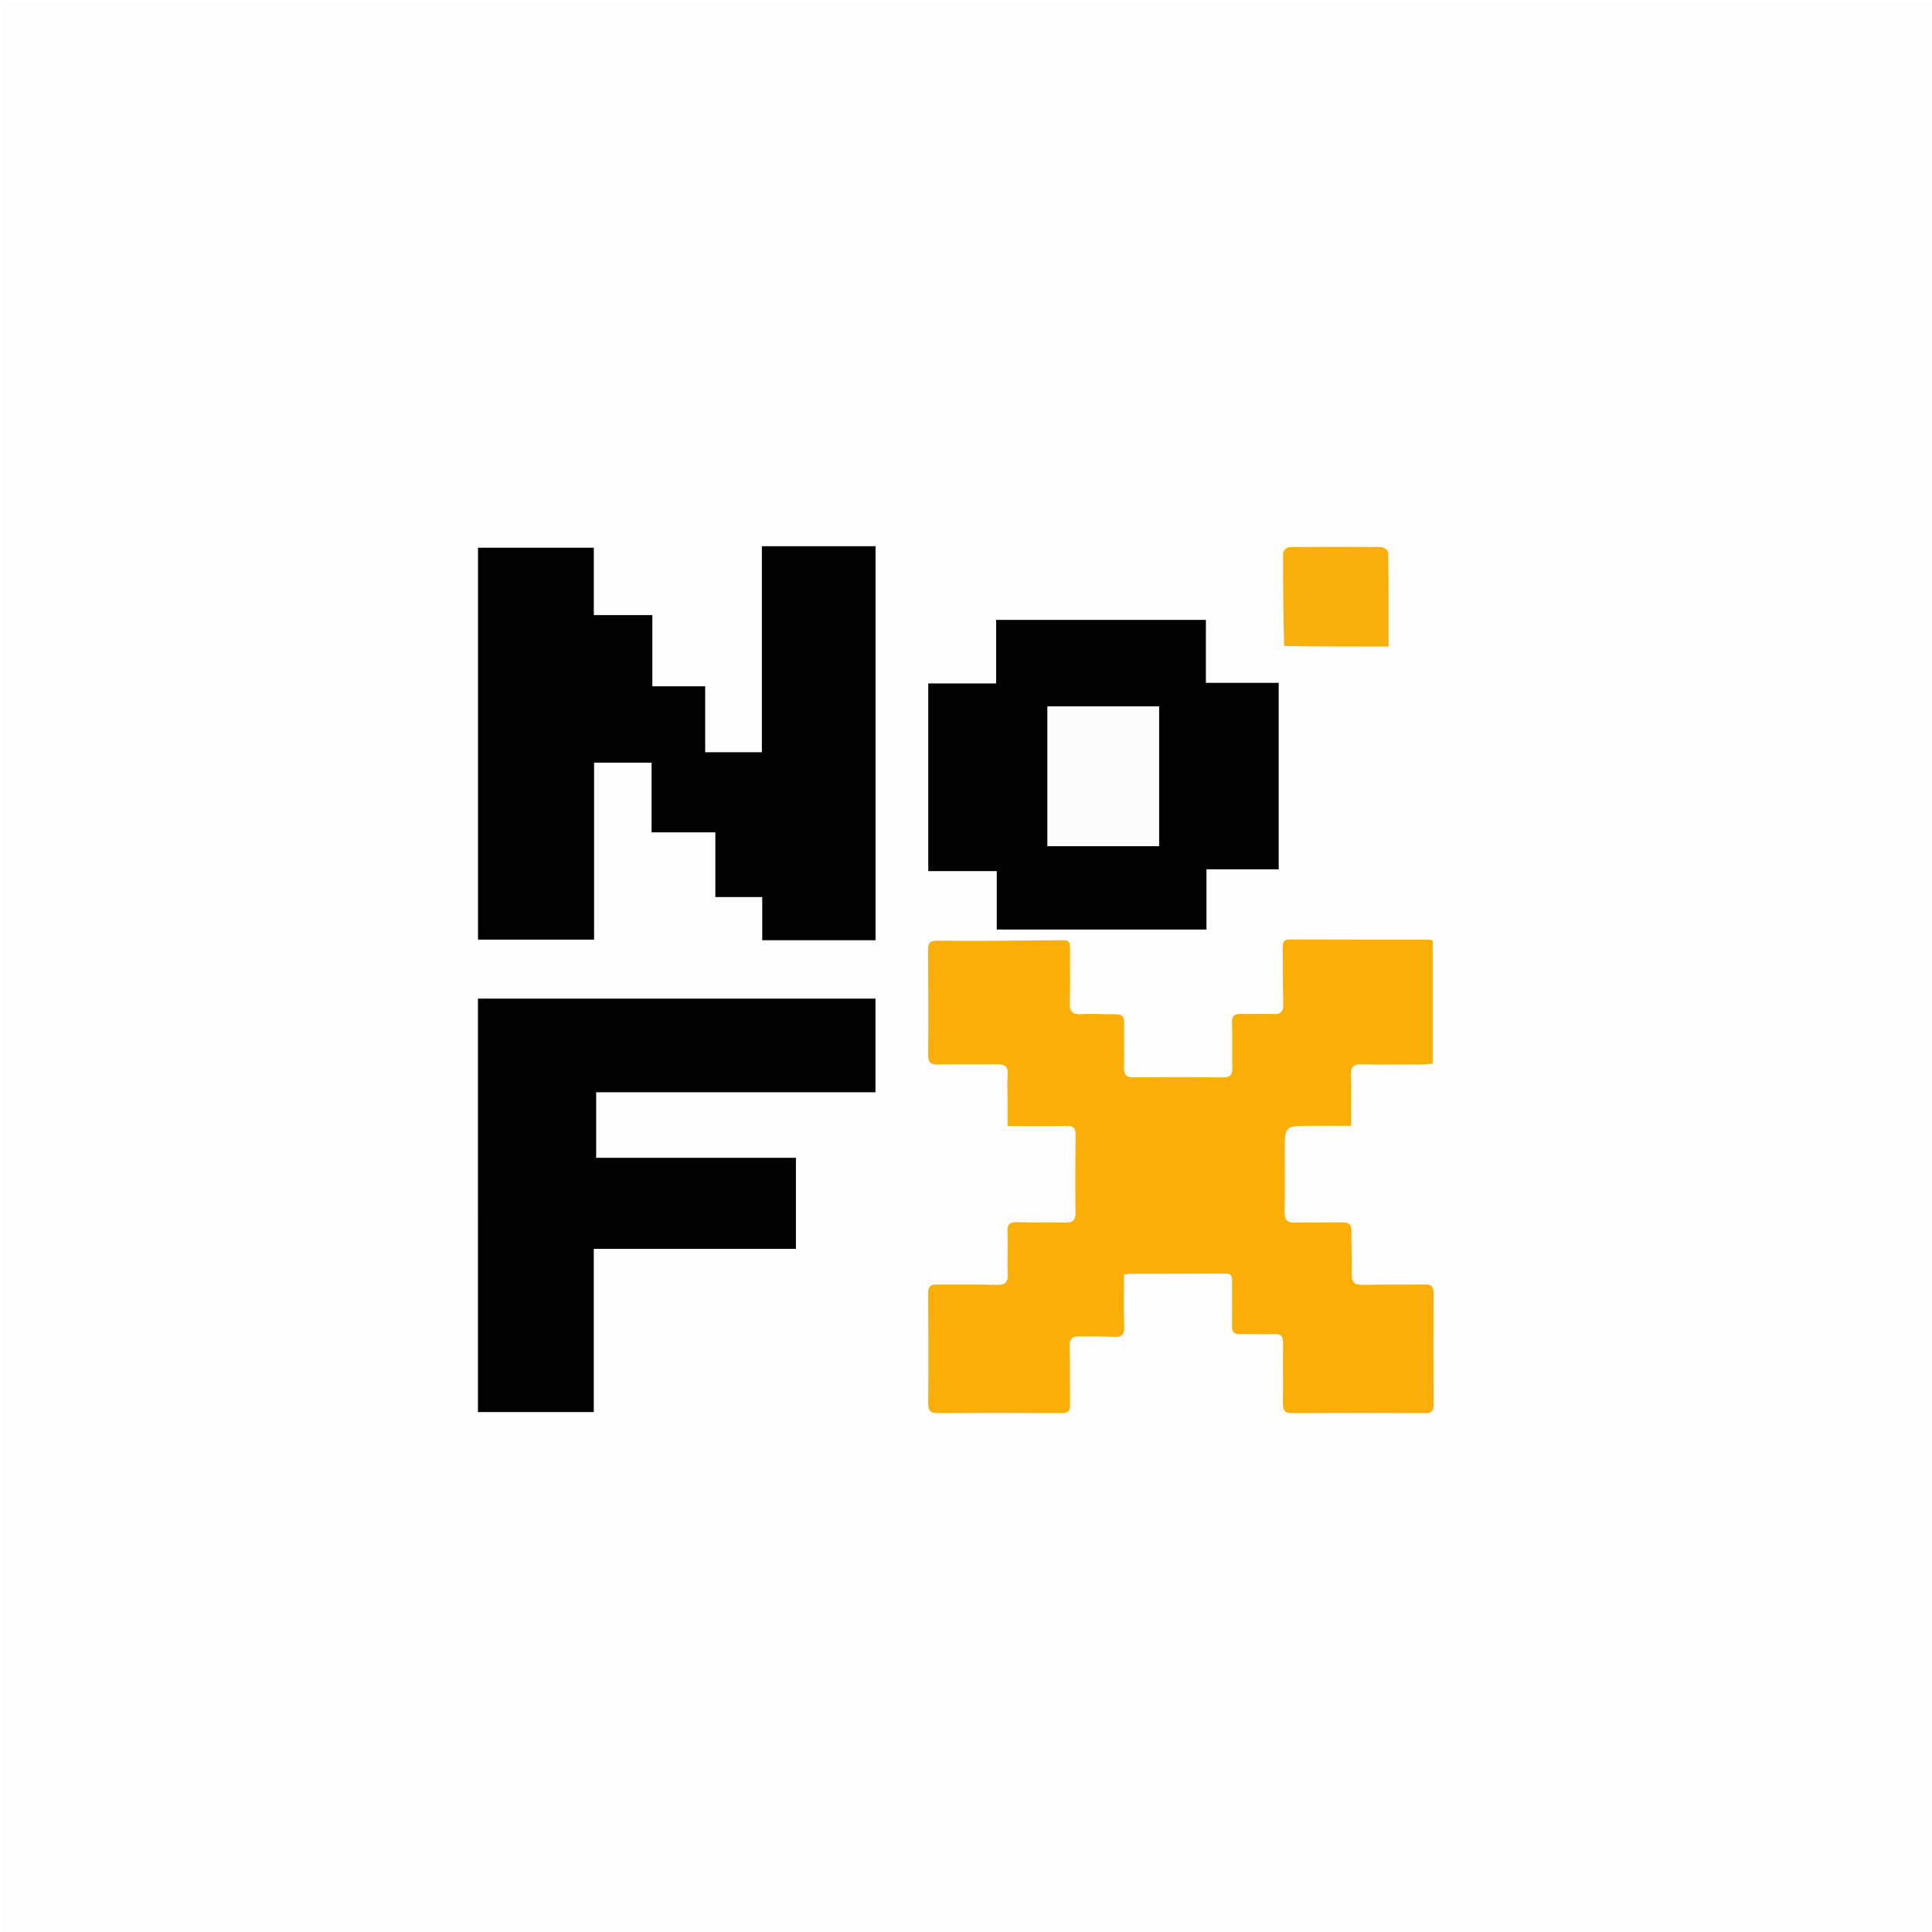
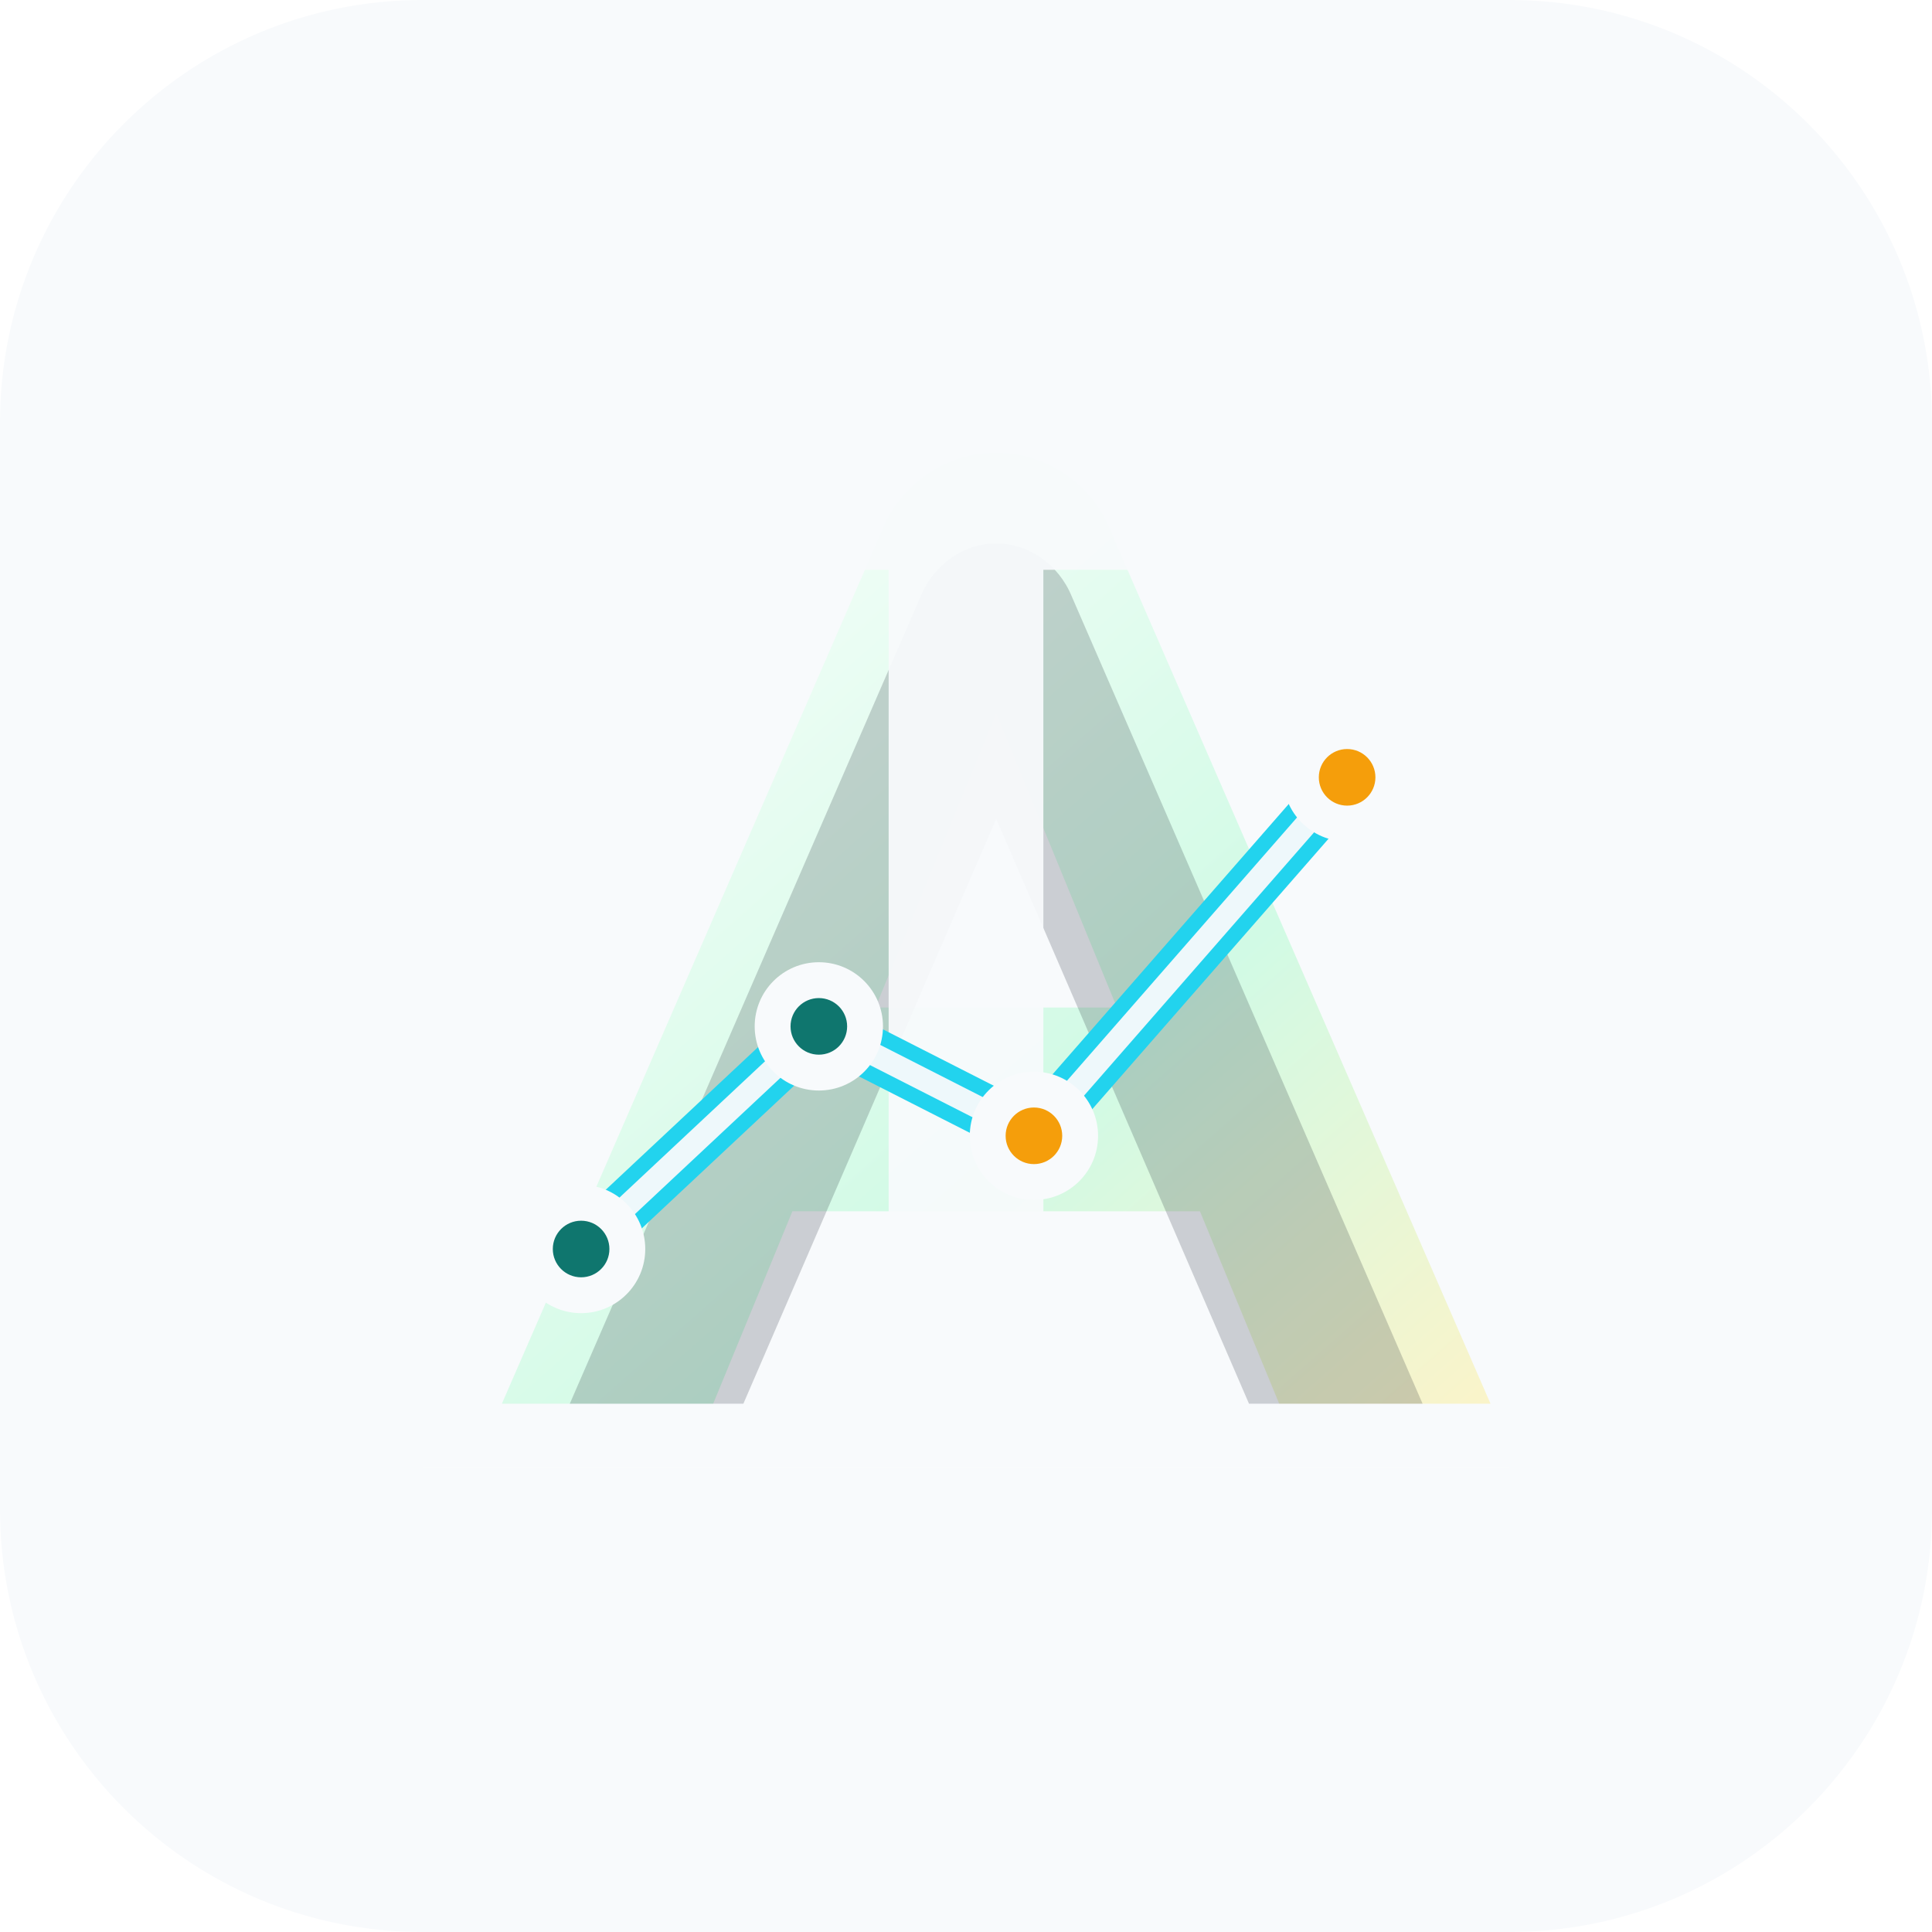
- <svg xmlns="http://www.w3.org/2000/svg" version="1.1" id="Layer_1" x="0px" y="0px" width="100%" viewBox="0 0 1024 1024" enable-background="new 0 0 1024 1024" xml:space="preserve">
-   <path fill="#FDFDFD" opacity="1" stroke="none" d=" M500,1025  C333.333,1025 167.167,1025 1,1025  C1,683.667 1,342.333 1,1  C342.333,1 683.667,1 1025,1  C1025,342.333 1025,683.667 1025,1025  C850.167,1025 675.333,1025 500,1025 M534.031,584.484  C534.031,588.399 534.031,592.313 534.031,596.807  C545.056,596.807 555.192,596.896 565.325,596.758  C568.676,596.712 570.109,597.732 570.068,601.303  C569.908,615.131 569.858,628.963 570.028,642.79  C570.077,646.797 568.524,648.072 564.742,647.996  C556.248,647.825 547.745,648.037 539.254,647.796  C535.515,647.69 533.818,648.561 533.996,652.742  C534.309,660.06 533.818,667.412 534.157,674.727  C534.375,679.419 533.066,681.196 528.086,681.018  C517.602,680.645 507.095,680.961 496.6,680.811  C493.243,680.763 491.914,681.787 491.942,685.357  C492.094,704.85 492.122,724.346 491.971,743.838  C491.941,747.773 493.229,749.005 497.124,748.978  C518.95,748.831 540.778,748.822 562.603,748.98  C566.173,749.006 567.216,747.892 567.154,744.444  C566.967,734.117 567.223,723.781 566.953,713.458  C566.847,709.385 568.577,708.203 572.203,708.286  C578.189,708.425 584.192,708.207 590.161,708.579  C594.476,708.848 596.032,707.579 595.856,703.035  C595.503,693.939 595.751,684.82 595.751,675.649  C596.925,675.399 597.552,675.149 598.18,675.148  C615.34,675.106 632.5,675.126 649.659,675.035  C652.399,675.02 653.029,676.301 653.01,678.716  C652.947,686.713 653.113,694.712 652.974,702.706  C652.918,705.903 653.994,707.189 657.276,707.108  C663.27,706.959 669.279,707.316 675.266,707.076  C679.086,706.923 680.127,708.399 680.069,712.026  C679.898,722.685 680.141,733.352 679.989,744.012  C679.938,747.618 681.042,748.998 684.822,748.977  C708.314,748.844 731.808,748.852 755.3,748.975  C758.821,748.994 759.869,747.807 759.845,744.358  C759.709,724.699 759.71,705.038 759.818,685.378  C759.838,681.911 758.673,680.734 755.189,680.794  C744.195,680.983 733.194,680.763 722.201,680.971  C718.238,681.045 716.404,679.967 716.488,675.664  C716.637,668.013 716.186,660.35 716.299,652.697  C716.354,648.952 714.941,647.784 711.309,647.876  C703.15,648.081 694.975,647.74 686.821,648.033  C682.198,648.199 680.732,646.552 680.855,641.974  C681.137,631.485 680.944,620.982 680.937,610.485  C680.928,596.707 680.926,596.708 694.772,596.713  C701.716,596.715 708.661,596.713 716.157,596.713  C716.157,587.048 716.274,578.087 716.1,569.131  C716.029,565.448 717.397,564.077 721.057,564.125  C731.718,564.265 742.382,564.205 753.045,564.17  C755.14,564.163 757.235,563.92 759.374,563.783  C759.374,541.683 759.374,520.114 759.374,498.513  C758.315,498.284 757.679,498.027 757.043,498.027  C732.552,497.999 708.061,498.038 683.571,497.94  C680.143,497.926 679.875,499.756 679.904,502.387  C680.015,512.215 679.875,522.049 680.153,531.871  C680.266,535.861 679.224,537.681 674.915,537.479  C669.263,537.215 663.581,537.623 657.926,537.407  C654.312,537.269 652.859,538.323 652.992,542.183  C653.266,550.17 652.971,558.176 653.164,566.168  C653.254,569.873 651.857,571.07 648.2,571.033  C632.374,570.875 616.545,570.857 600.718,571.001  C597.01,571.034 595.703,569.736 595.772,566.092  C595.924,558.099 595.724,550.1 595.818,542.105  C595.854,539.036 594.872,537.528 591.555,537.578  C585.402,537.671 579.222,537.141 573.098,537.542  C567.97,537.877 566.858,535.717 566.995,531.152  C567.26,522.329 567.088,513.494 567.107,504.664  C567.121,498.212 567.129,498.312 560.831,498.363  C539.516,498.533 518.198,498.815 496.886,498.591  C492.527,498.545 491.87,499.961 491.896,503.604  C492.027,522.097 492.122,540.593 491.953,559.085  C491.917,563.073 493.143,564.286 497.053,564.207  C507.545,563.996 518.045,564.22 528.541,564.103  C532.402,564.06 534.412,565.122 534.089,569.499  C533.747,574.138 534.024,578.824 534.031,584.484 M253.354,389.499  C253.354,425.601 253.354,461.702 253.354,498.02  C273.984,498.02 294.235,498.02 314.879,498.02  C314.879,466.733 314.879,435.525 314.879,404.232  C325.188,404.232 335.102,404.232 345.354,404.232  C345.354,416.582 345.354,428.655 345.354,441.172  C356.753,441.172 367.816,441.172 379.145,441.172  C379.145,452.734 379.145,463.845 379.145,475.464  C387.485,475.464 395.556,475.464 404.002,475.464  C404.002,483.396 404.002,490.823 404.002,498.354  C424.266,498.354 444.136,498.354 464.05,498.354  C464.05,428.579 464.05,359.159 464.05,289.508  C443.935,289.508 424.058,289.508 403.806,289.508  C403.806,326.037 403.806,362.284 403.806,398.714  C393.694,398.714 383.958,398.714 373.755,398.714  C373.755,387.079 373.755,375.68 373.755,363.764  C364.226,363.764 355.158,363.764 345.755,363.764  C345.755,350.976 345.755,338.719 345.755,326.013  C335.335,326.013 325.265,326.013 314.728,326.013  C314.728,313.818 314.728,302.078 314.728,290.294  C294.024,290.294 273.801,290.294 253.354,290.294  C253.354,323.258 253.354,355.879 253.354,389.499 M253.325,540.524  C253.325,609.787 253.325,679.05 253.325,748.417  C273.914,748.417 293.998,748.417 314.709,748.417  C314.709,719.518 314.709,690.833 314.709,661.902  C350.772,661.902 386.209,661.902 421.854,661.902  C421.854,645.745 421.854,629.844 421.854,613.659  C386.514,613.659 351.406,613.659 315.982,613.659  C315.982,602.017 315.982,590.66 315.982,578.921  C365.641,578.921 414.884,578.921 464.021,578.921  C464.021,562.126 464.021,545.718 464.021,529.276  C393.616,529.276 323.565,529.276 253.32,529.276  C253.32,532.919 253.32,536.226 253.325,540.524 M492.003,396.5  C492.003,418.076 492.003,439.652 492.003,461.704  C504.389,461.704 516.107,461.704 528.314,461.704  C528.314,472.417 528.314,482.655 528.314,492.67  C565.544,492.67 602.271,492.67 639.461,492.67  C639.461,481.874 639.461,471.465 639.461,460.745  C652.523,460.745 665.122,460.745 677.735,460.745  C677.735,427.692 677.735,394.974 677.735,361.929  C664.783,361.929 652.186,361.929 639.151,361.929  C639.151,350.688 639.151,339.765 639.151,328.555  C601.987,328.555 565.268,328.555 527.974,328.555  C527.974,339.861 527.974,350.905 527.974,362.242  C515.652,362.242 503.906,362.242 492.003,362.242  C492.003,373.545 492.003,384.522 492.003,396.5 M680.953,342.68  C699.196,342.68 717.439,342.68 735.967,342.68  C735.967,325.692 736.031,309.223 735.807,292.758  C735.793,291.775 733.477,289.998 732.216,289.984  C715.888,289.797 699.556,289.801 683.228,290.004  C682.113,290.018 680.07,291.996 680.065,293.068  C679.987,309.384 680.177,325.701 680.953,342.68 z" />
-   <path fill="#F9AF07" opacity="1" stroke="none" d=" M534.031,583.986  C534.024,578.824 533.747,574.138 534.089,569.499  C534.412,565.122 532.402,564.06 528.541,564.103  C518.045,564.22 507.545,563.996 497.053,564.207  C493.143,564.286 491.917,563.073 491.953,559.085  C492.122,540.593 492.027,522.097 491.896,503.604  C491.87,499.961 492.527,498.545 496.886,498.591  C518.198,498.815 539.516,498.533 560.831,498.363  C567.129,498.312 567.121,498.212 567.107,504.664  C567.088,513.494 567.26,522.329 566.995,531.152  C566.858,535.717 567.97,537.877 573.098,537.542  C579.222,537.141 585.402,537.671 591.555,537.578  C594.872,537.528 595.854,539.036 595.818,542.105  C595.724,550.1 595.924,558.099 595.772,566.092  C595.703,569.736 597.01,571.034 600.718,571.001  C616.545,570.857 632.374,570.875 648.2,571.033  C651.857,571.07 653.254,569.873 653.164,566.168  C652.971,558.176 653.266,550.17 652.992,542.183  C652.859,538.323 654.312,537.269 657.926,537.407  C663.581,537.623 669.263,537.215 674.915,537.479  C679.224,537.681 680.266,535.861 680.153,531.871  C679.875,522.049 680.015,512.215 679.904,502.387  C679.875,499.756 680.143,497.926 683.571,497.94  C708.061,498.038 732.552,497.999 757.043,498.027  C757.679,498.027 758.315,498.284 759.374,498.513  C759.374,520.114 759.374,541.683 759.374,563.783  C757.235,563.92 755.14,564.163 753.045,564.17  C742.382,564.205 731.718,564.265 721.057,564.125  C717.397,564.077 716.029,565.448 716.1,569.131  C716.274,578.087 716.157,587.048 716.157,596.713  C708.661,596.713 701.716,596.715 694.772,596.713  C680.926,596.708 680.928,596.707 680.937,610.485  C680.944,620.982 681.137,631.485 680.855,641.974  C680.732,646.552 682.198,648.199 686.821,648.033  C694.975,647.74 703.15,648.081 711.309,647.876  C714.941,647.784 716.354,648.952 716.299,652.697  C716.186,660.35 716.637,668.013 716.488,675.664  C716.404,679.967 718.238,681.045 722.201,680.971  C733.194,680.763 744.195,680.983 755.189,680.794  C758.673,680.734 759.838,681.911 759.818,685.378  C759.71,705.038 759.709,724.699 759.845,744.358  C759.869,747.807 758.821,748.994 755.3,748.975  C731.808,748.852 708.314,748.844 684.822,748.977  C681.042,748.998 679.938,747.618 679.989,744.012  C680.141,733.352 679.898,722.685 680.069,712.026  C680.127,708.399 679.086,706.923 675.266,707.076  C669.279,707.316 663.27,706.959 657.276,707.108  C653.994,707.189 652.918,705.903 652.974,702.706  C653.113,694.712 652.947,686.713 653.01,678.716  C653.029,676.301 652.399,675.02 649.659,675.035  C632.5,675.126 615.34,675.106 598.18,675.148  C597.552,675.149 596.925,675.399 595.751,675.649  C595.751,684.82 595.503,693.939 595.856,703.035  C596.032,707.579 594.476,708.848 590.161,708.579  C584.192,708.207 578.189,708.425 572.203,708.286  C568.577,708.203 566.847,709.385 566.953,713.458  C567.223,723.781 566.967,734.117 567.154,744.444  C567.216,747.892 566.173,749.006 562.603,748.98  C540.778,748.822 518.95,748.831 497.124,748.978  C493.229,749.005 491.941,747.773 491.971,743.838  C492.122,724.346 492.094,704.85 491.942,685.357  C491.914,681.787 493.243,680.763 496.6,680.811  C507.095,680.961 517.602,680.645 528.086,681.018  C533.066,681.196 534.375,679.419 534.157,674.727  C533.818,667.412 534.309,660.06 533.996,652.742  C533.818,648.561 535.515,647.69 539.254,647.796  C547.745,648.037 556.248,647.825 564.742,647.996  C568.524,648.072 570.077,646.797 570.028,642.79  C569.858,628.963 569.908,615.131 570.068,601.303  C570.109,597.732 568.676,596.712 565.325,596.758  C555.192,596.896 545.056,596.807 534.031,596.807  C534.031,592.313 534.031,588.399 534.031,583.986 z" />
-   <path fill="#020202" opacity="1" stroke="none" d=" M253.354,388.999  C253.354,355.879 253.354,323.258 253.354,290.294  C273.801,290.294 294.024,290.294 314.728,290.294  C314.728,302.078 314.728,313.818 314.728,326.013  C325.265,326.013 335.335,326.013 345.755,326.013  C345.755,338.719 345.755,350.976 345.755,363.764  C355.158,363.764 364.226,363.764 373.755,363.764  C373.755,375.68 373.755,387.079 373.755,398.714  C383.958,398.714 393.694,398.714 403.806,398.714  C403.806,362.284 403.806,326.037 403.806,289.508  C424.058,289.508 443.935,289.508 464.05,289.508  C464.05,359.159 464.05,428.579 464.05,498.354  C444.136,498.354 424.266,498.354 404.002,498.354  C404.002,490.823 404.002,483.396 404.002,475.464  C395.556,475.464 387.485,475.464 379.145,475.464  C379.145,463.845 379.145,452.734 379.145,441.172  C367.816,441.172 356.753,441.172 345.354,441.172  C345.354,428.655 345.354,416.582 345.354,404.232  C335.102,404.232 325.188,404.232 314.879,404.232  C314.879,435.525 314.879,466.733 314.879,498.02  C294.235,498.02 273.984,498.02 253.354,498.02  C253.354,461.702 253.354,425.601 253.354,388.999 z" />
-   <path fill="#020202" opacity="1" stroke="none" d=" M253.322,540.029  C253.32,536.226 253.32,532.919 253.32,529.276  C323.565,529.276 393.616,529.276 464.021,529.276  C464.021,545.718 464.021,562.126 464.021,578.921  C414.884,578.921 365.641,578.921 315.982,578.921  C315.982,590.66 315.982,602.017 315.982,613.659  C351.406,613.659 386.514,613.659 421.854,613.659  C421.854,629.844 421.854,645.745 421.854,661.902  C386.209,661.902 350.772,661.902 314.709,661.902  C314.709,690.833 314.709,719.518 314.709,748.417  C293.998,748.417 273.914,748.417 253.325,748.417  C253.325,679.05 253.325,609.787 253.322,540.029 z" />
-   <path fill="#020202" opacity="1" stroke="none" d=" M492.003,396  C492.003,384.522 492.003,373.545 492.003,362.242  C503.906,362.242 515.652,362.242 527.974,362.242  C527.974,350.905 527.974,339.861 527.974,328.555  C565.268,328.555 601.987,328.555 639.151,328.555  C639.151,339.765 639.151,350.688 639.151,361.929  C652.186,361.929 664.783,361.929 677.735,361.929  C677.735,394.974 677.735,427.692 677.735,460.745  C665.122,460.745 652.523,460.745 639.461,460.745  C639.461,471.465 639.461,481.874 639.461,492.67  C602.271,492.67 565.544,492.67 528.314,492.67  C528.314,482.655 528.314,472.417 528.314,461.704  C516.107,461.704 504.389,461.704 492.003,461.704  C492.003,439.652 492.003,418.076 492.003,396 M614.296,428.5  C614.296,410.564 614.296,392.628 614.296,374.437  C594.357,374.437 574.817,374.437 555.217,374.437  C555.217,399.301 555.217,423.88 555.217,448.471  C574.88,448.471 594.304,448.471 614.296,448.471  C614.296,442.072 614.296,435.786 614.296,428.5 z" />
-   <path fill="#F7AF0C" opacity="1" stroke="none" d=" M680.629,342.349  C680.177,325.701 679.987,309.384 680.065,293.068  C680.07,291.996 682.113,290.018 683.228,290.004  C699.556,289.801 715.888,289.797 732.216,289.984  C733.477,289.998 735.793,291.775 735.807,292.758  C736.031,309.223 735.967,325.692 735.967,342.68  C717.439,342.68 699.196,342.68 680.629,342.349 z" />
-   <path fill="#FCFCFC" opacity="1" stroke="none" d=" M614.296,429  C614.296,435.786 614.296,442.072 614.296,448.471  C594.304,448.471 574.88,448.471 555.217,448.471  C555.217,423.88 555.217,399.301 555.217,374.437  C574.817,374.437 594.357,374.437 614.296,374.437  C614.296,392.628 614.296,410.564 614.296,429 z" />
+ <svg xmlns="http://www.w3.org/2000/svg" viewBox="0 0 1024 1024" role="img" aria-labelledby="title desc">
+   <defs>
+     <linearGradient id="bg" x1="128" y1="128" x2="896" y2="896" gradientUnits="userSpaceOnUse">
+       <stop offset="0" stop-color="#111827" />
+       <stop offset="0.55" stop-color="#0F766E" />
+       <stop offset="1" stop-color="#F59E0B" />
+     </linearGradient>
+     <linearGradient id="mark" x1="260" y1="226" x2="764" y2="798" gradientUnits="userSpaceOnUse">
+       <stop offset="0" stop-color="#FFFFFF" />
+       <stop offset="0.62" stop-color="#D1FAE5" />
+       <stop offset="1" stop-color="#FEF3C7" />
+     </linearGradient>
+     <filter id="shadow" x="120" y="120" width="784" height="784" color-interpolation-filters="sRGB">
+       <feDropShadow dx="0" dy="28" stdDeviation="36" flood-color="#020617" flood-opacity="0.32" />
+     </filter>
+   </defs>
+   <rect width="1024" height="1024" rx="224" fill="#F8FAFC" />
+   <rect x="112" y="112" width="800" height="800" rx="184" fill="url(#bg)" filter="url(#shadow)" />
+   <path d="M266 744L468 280c10-24 34-40 60-40s50 16 60 40l202 464h-112l-42-102H420l-42 102H266zm198-210h128l-64-156-64 156z" fill="url(#mark)" />
+   <path d="M302 744h92l134-310 134 310h92L568 316c-7-17-23-28-40-28s-33 11-40 28L302 744z" fill="#020617" opacity="0.18" />
+   <path d="M280 220h464v82H553v442h-82V302H280v-82z" fill="#F8FAFC" opacity="0.94" />
+   <path d="M224 778h576v66H224v-66z" fill="#F8FAFC" opacity="0.9" />
+   <path d="M308 662l126-118 114 58 166-190" fill="none" stroke="#22D3EE" stroke-width="28" stroke-linecap="round" stroke-linejoin="round" />
+   <path d="M308 662l126-118 114 58 166-190" fill="none" stroke="#F8FAFC" stroke-width="12" stroke-linecap="round" stroke-linejoin="round" opacity="0.95" />
+   <circle cx="308" cy="662" r="34" fill="#F8FAFC" />
+   <circle cx="434" cy="544" r="34" fill="#F8FAFC" />
+   <circle cx="548" cy="602" r="34" fill="#F8FAFC" />
+   <circle cx="714" cy="412" r="34" fill="#F8FAFC" />
+   <circle cx="308" cy="662" r="15" fill="#0F766E" />
+   <circle cx="434" cy="544" r="15" fill="#0F766E" />
+   <circle cx="548" cy="602" r="15" fill="#F59E0B" />
+   <circle cx="714" cy="412" r="15" fill="#F59E0B" />
</svg>
